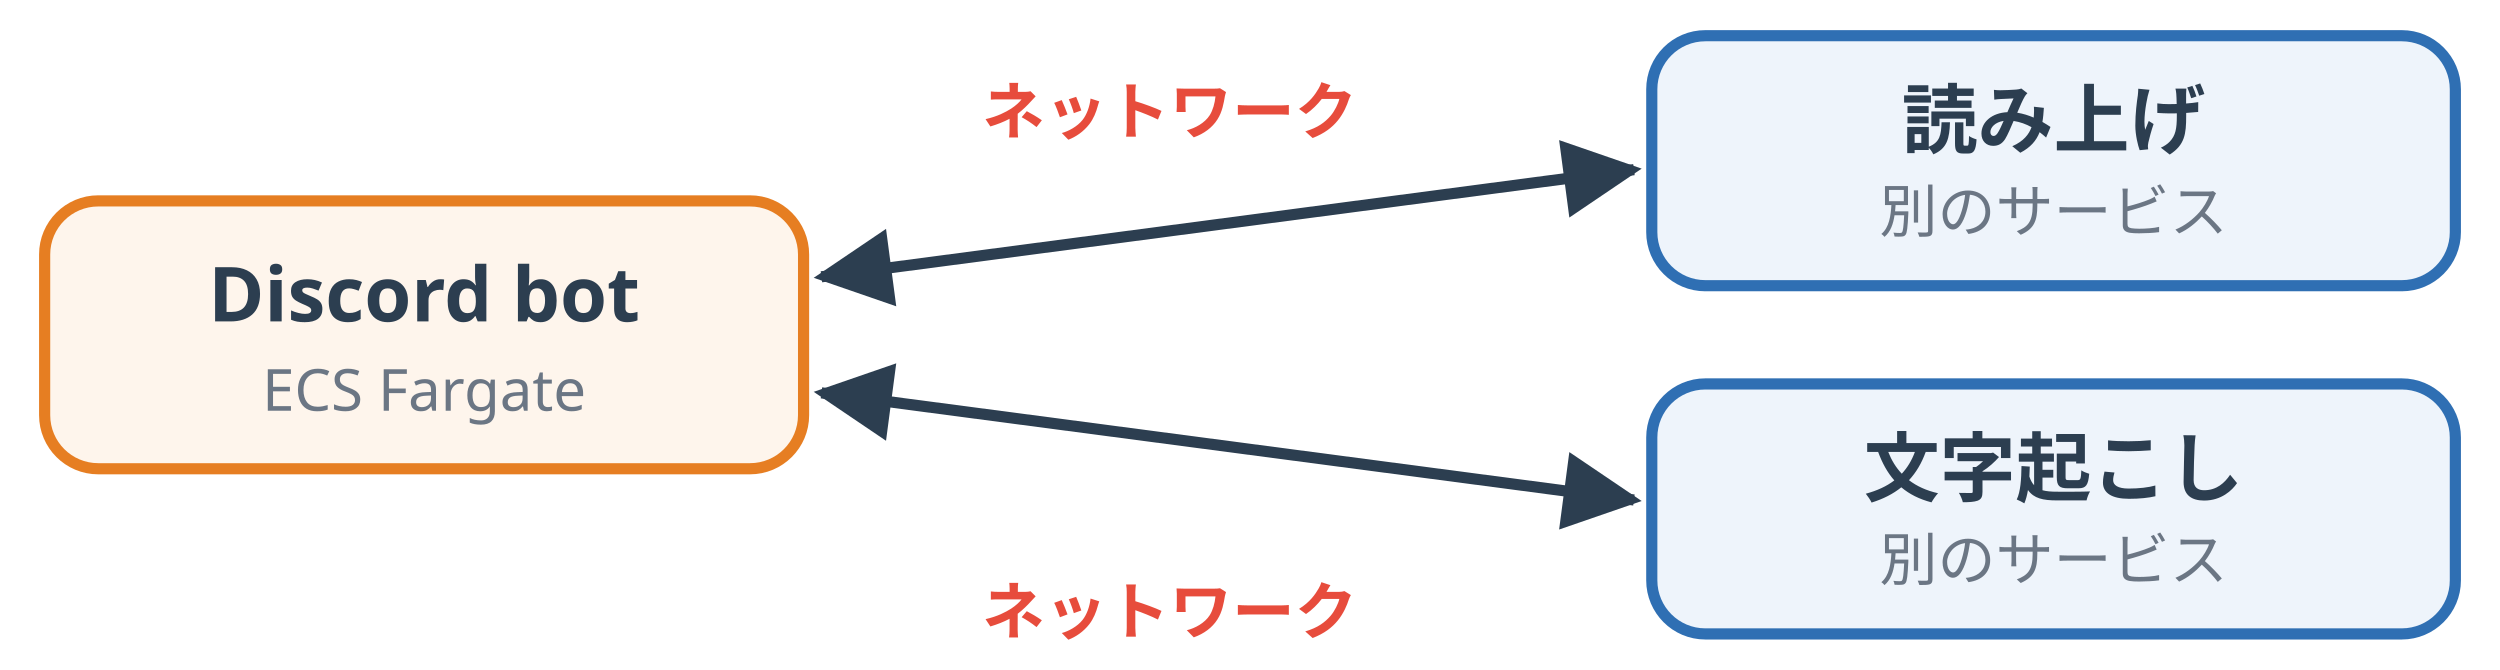
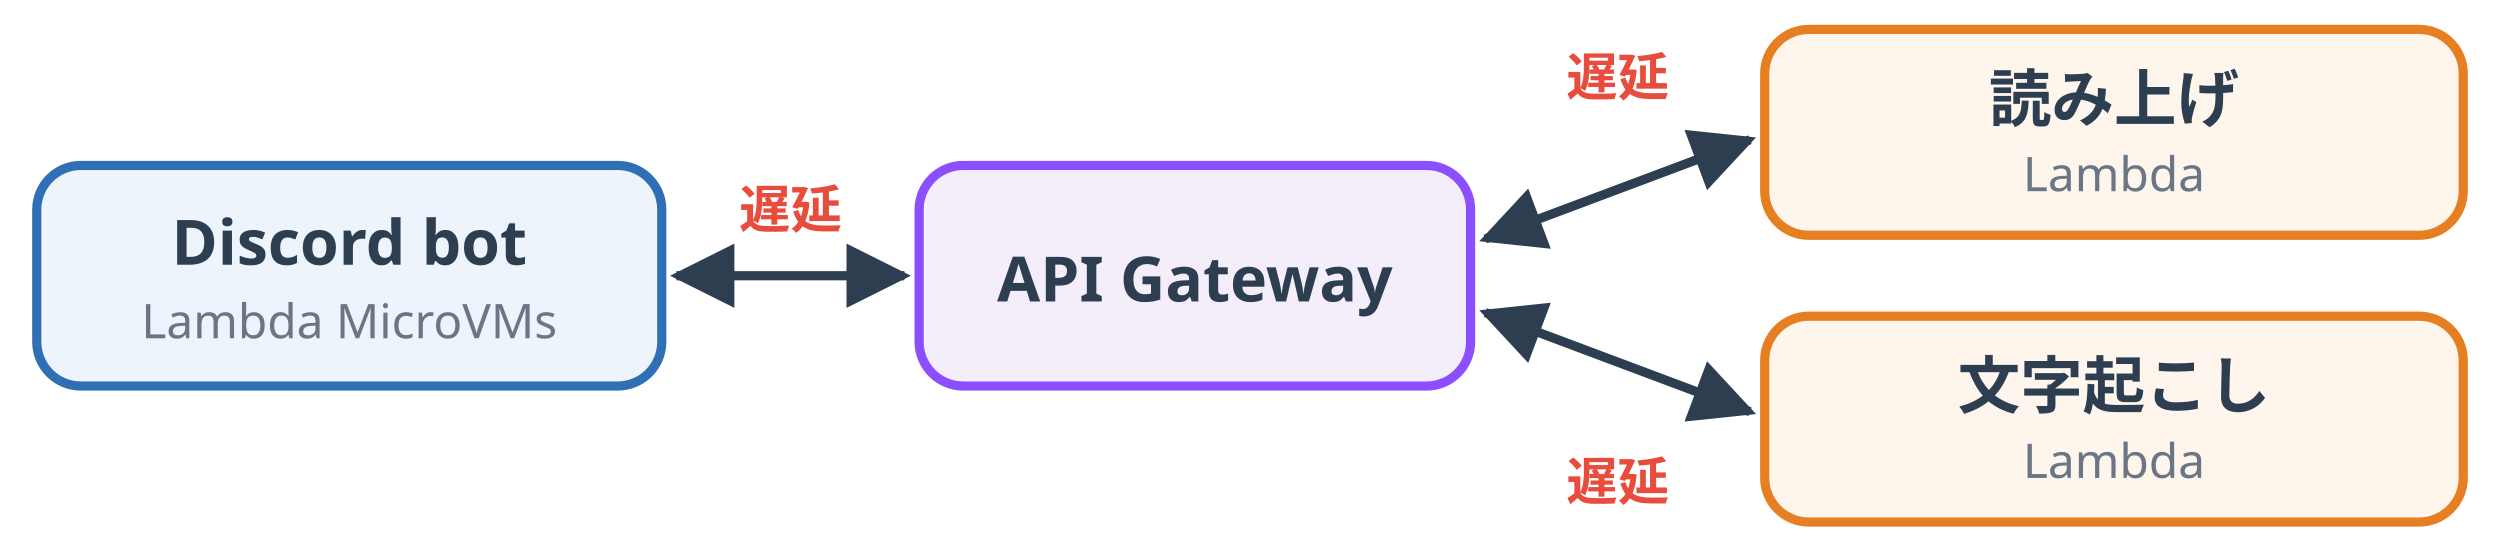
- <svg xmlns="http://www.w3.org/2000/svg" viewBox="0 0 560 150" font-family="'Noto Sans JP', 'Hiragino Sans', sans-serif">
+ <svg xmlns="http://www.w3.org/2000/svg" viewBox="0 0 680 150" font-family="'Noto Sans JP', 'Hiragino Sans', sans-serif">
  <defs>
    <marker id="a" viewBox="0 0 10 10" refX="9" refY="5" markerWidth="7" markerHeight="7" orient="auto">
      <path d="M0,0 L10,5 L0,10 z" fill="#2c3e50" />
    </marker>
    <marker id="b" viewBox="0 0 10 10" refX="1" refY="5" markerWidth="7" markerHeight="7" orient="auto">
      <path d="M10,0 L0,5 L10,10 z" fill="#2c3e50" />
    </marker>
  </defs>
-   <rect x="10" y="45" width="170" height="60" rx="12" fill="#FEF5EC" stroke="#E67E22" stroke-width="2.5" />
+   <rect x="10" y="45" width="170" height="60" rx="12" fill="#EEF4FB" stroke="#2F6FB3" stroke-width="2.5" />
  <text x="95" y="72" text-anchor="middle" font-size="17" font-weight="700" fill="#2c3e50">Discord bot</text>
-   <text x="95" y="92" text-anchor="middle" font-size="13" fill="#6b7684">ECS Fargate</text>
-   <rect x="370" y="8" width="180" height="56" rx="12" fill="#EEF4FB" stroke="#2F6FB3" stroke-width="2.5" />
-   <text x="460" y="33" text-anchor="middle" font-size="17" font-weight="700" fill="#2c3e50">読み上げ</text>
-   <text x="460" y="52" text-anchor="middle" font-size="13" fill="#6b7684">別のサービス</text>
-   <rect x="370" y="86" width="180" height="56" rx="12" fill="#EEF4FB" stroke="#2F6FB3" stroke-width="2.5" />
-   <text x="460" y="111" text-anchor="middle" font-size="17" font-weight="700" fill="#2c3e50">文字起こし</text>
-   <text x="460" y="130" text-anchor="middle" font-size="13" fill="#6b7684">別のサービス</text>
-   <line x1="184" y1="62" x2="366" y2="38" stroke="#2c3e50" stroke-width="2.5" marker-start="url(#b)" marker-end="url(#a)" />
-   <line x1="184" y1="88" x2="366" y2="112" stroke="#2c3e50" stroke-width="2.5" marker-start="url(#b)" marker-end="url(#a)" />
-   <text x="262" y="30" text-anchor="middle" font-size="14" font-weight="700" fill="#e74c3c">ネットワーク</text>
-   <text x="262" y="142" text-anchor="middle" font-size="14" font-weight="700" fill="#e74c3c">ネットワーク</text>
+   <text x="95" y="92" text-anchor="middle" font-size="13" fill="#6b7684">Lambda MicroVMs</text>
+   <rect x="250" y="45" width="150" height="60" rx="12" fill="#F4EEFB" stroke="#8C4FFF" stroke-width="2.5" />
+   <text x="325" y="82" text-anchor="middle" font-size="17" font-weight="700" fill="#2c3e50">API Gateway</text>
+   <rect x="480" y="8" width="190" height="56" rx="12" fill="#FEF5EC" stroke="#E67E22" stroke-width="2.5" />
+   <text x="575" y="33" text-anchor="middle" font-size="17" font-weight="700" fill="#2c3e50">読み上げ</text>
+   <text x="575" y="52" text-anchor="middle" font-size="13" fill="#6b7684">Lambda</text>
+   <rect x="480" y="86" width="190" height="56" rx="12" fill="#FEF5EC" stroke="#E67E22" stroke-width="2.5" />
+   <text x="575" y="111" text-anchor="middle" font-size="17" font-weight="700" fill="#2c3e50">文字起こし</text>
+   <text x="575" y="130" text-anchor="middle" font-size="13" fill="#6b7684">Lambda</text>
+   <line x1="184" y1="75" x2="246" y2="75" stroke="#2c3e50" stroke-width="2.5" marker-start="url(#b)" marker-end="url(#a)" />
+   <line x1="404" y1="65" x2="476" y2="38" stroke="#2c3e50" stroke-width="2.5" marker-start="url(#b)" marker-end="url(#a)" />
+   <line x1="404" y1="85" x2="476" y2="112" stroke="#2c3e50" stroke-width="2.5" marker-start="url(#b)" marker-end="url(#a)" />
+   <text x="215" y="62" text-anchor="middle" font-size="14" font-weight="700" fill="#e74c3c">遅延</text>
+   <text x="440" y="26" text-anchor="middle" font-size="14" font-weight="700" fill="#e74c3c">遅延</text>
+   <text x="440" y="136" text-anchor="middle" font-size="14" font-weight="700" fill="#e74c3c">遅延</text>
</svg>
